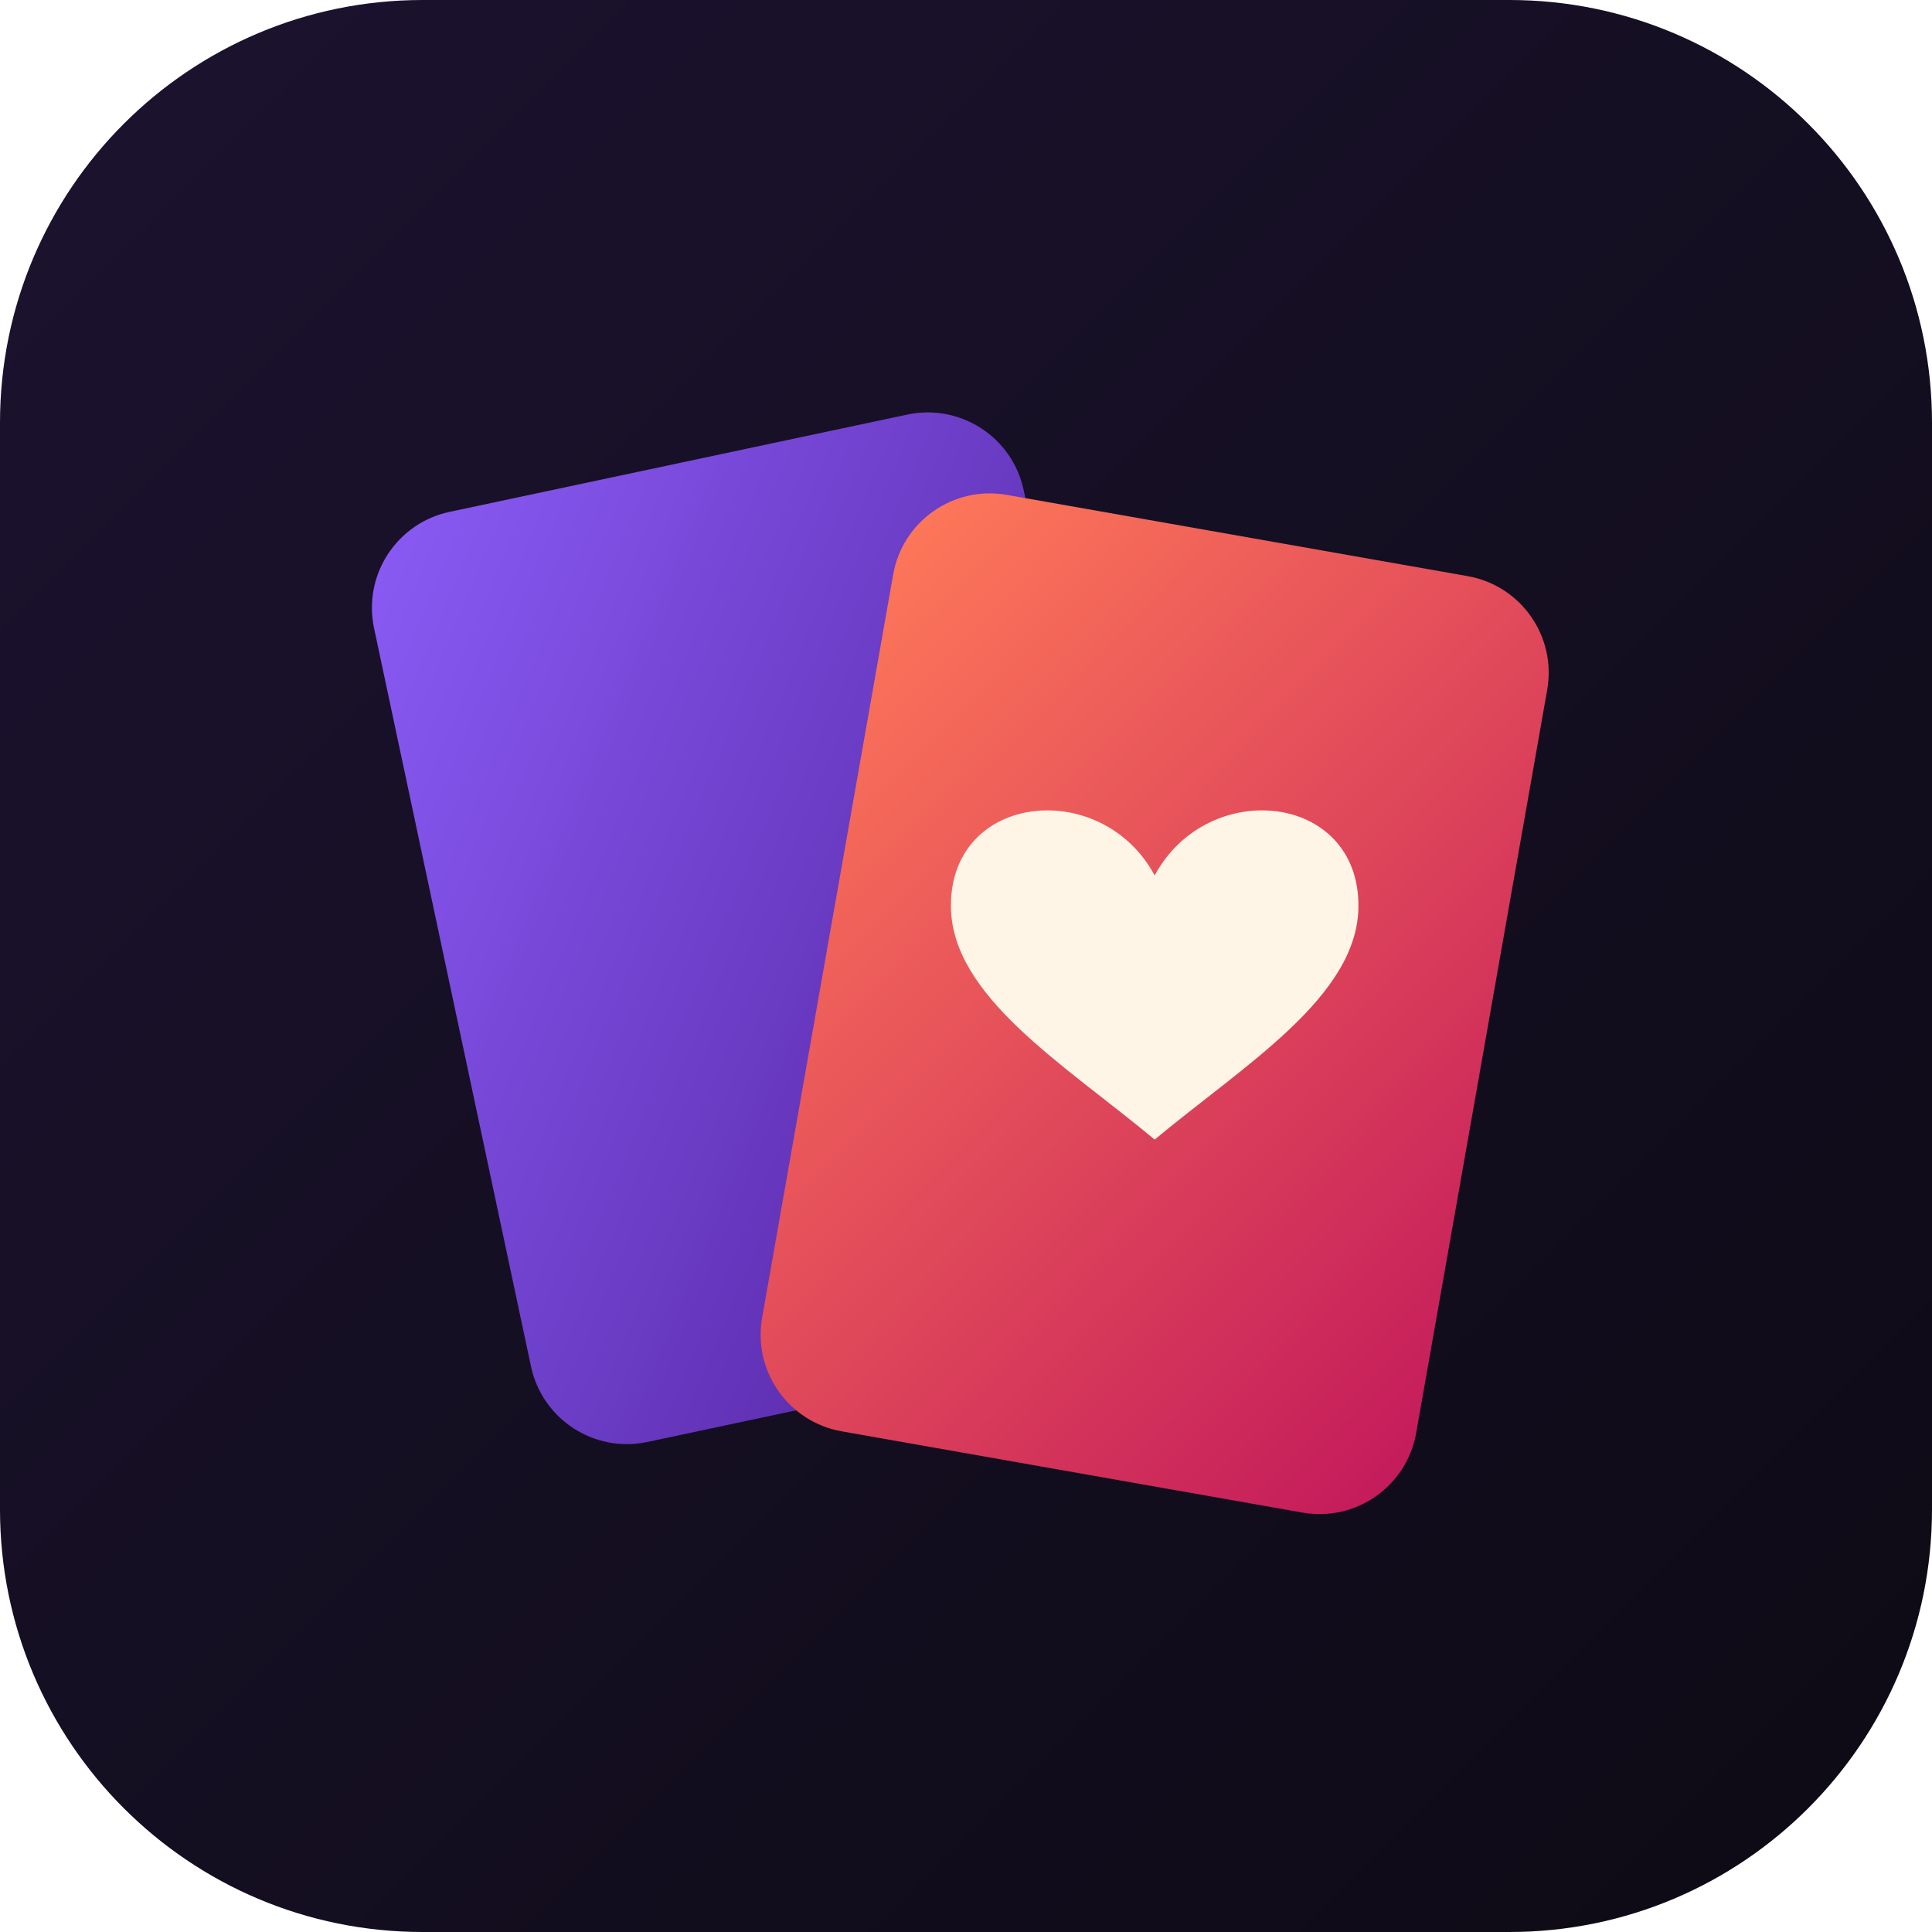
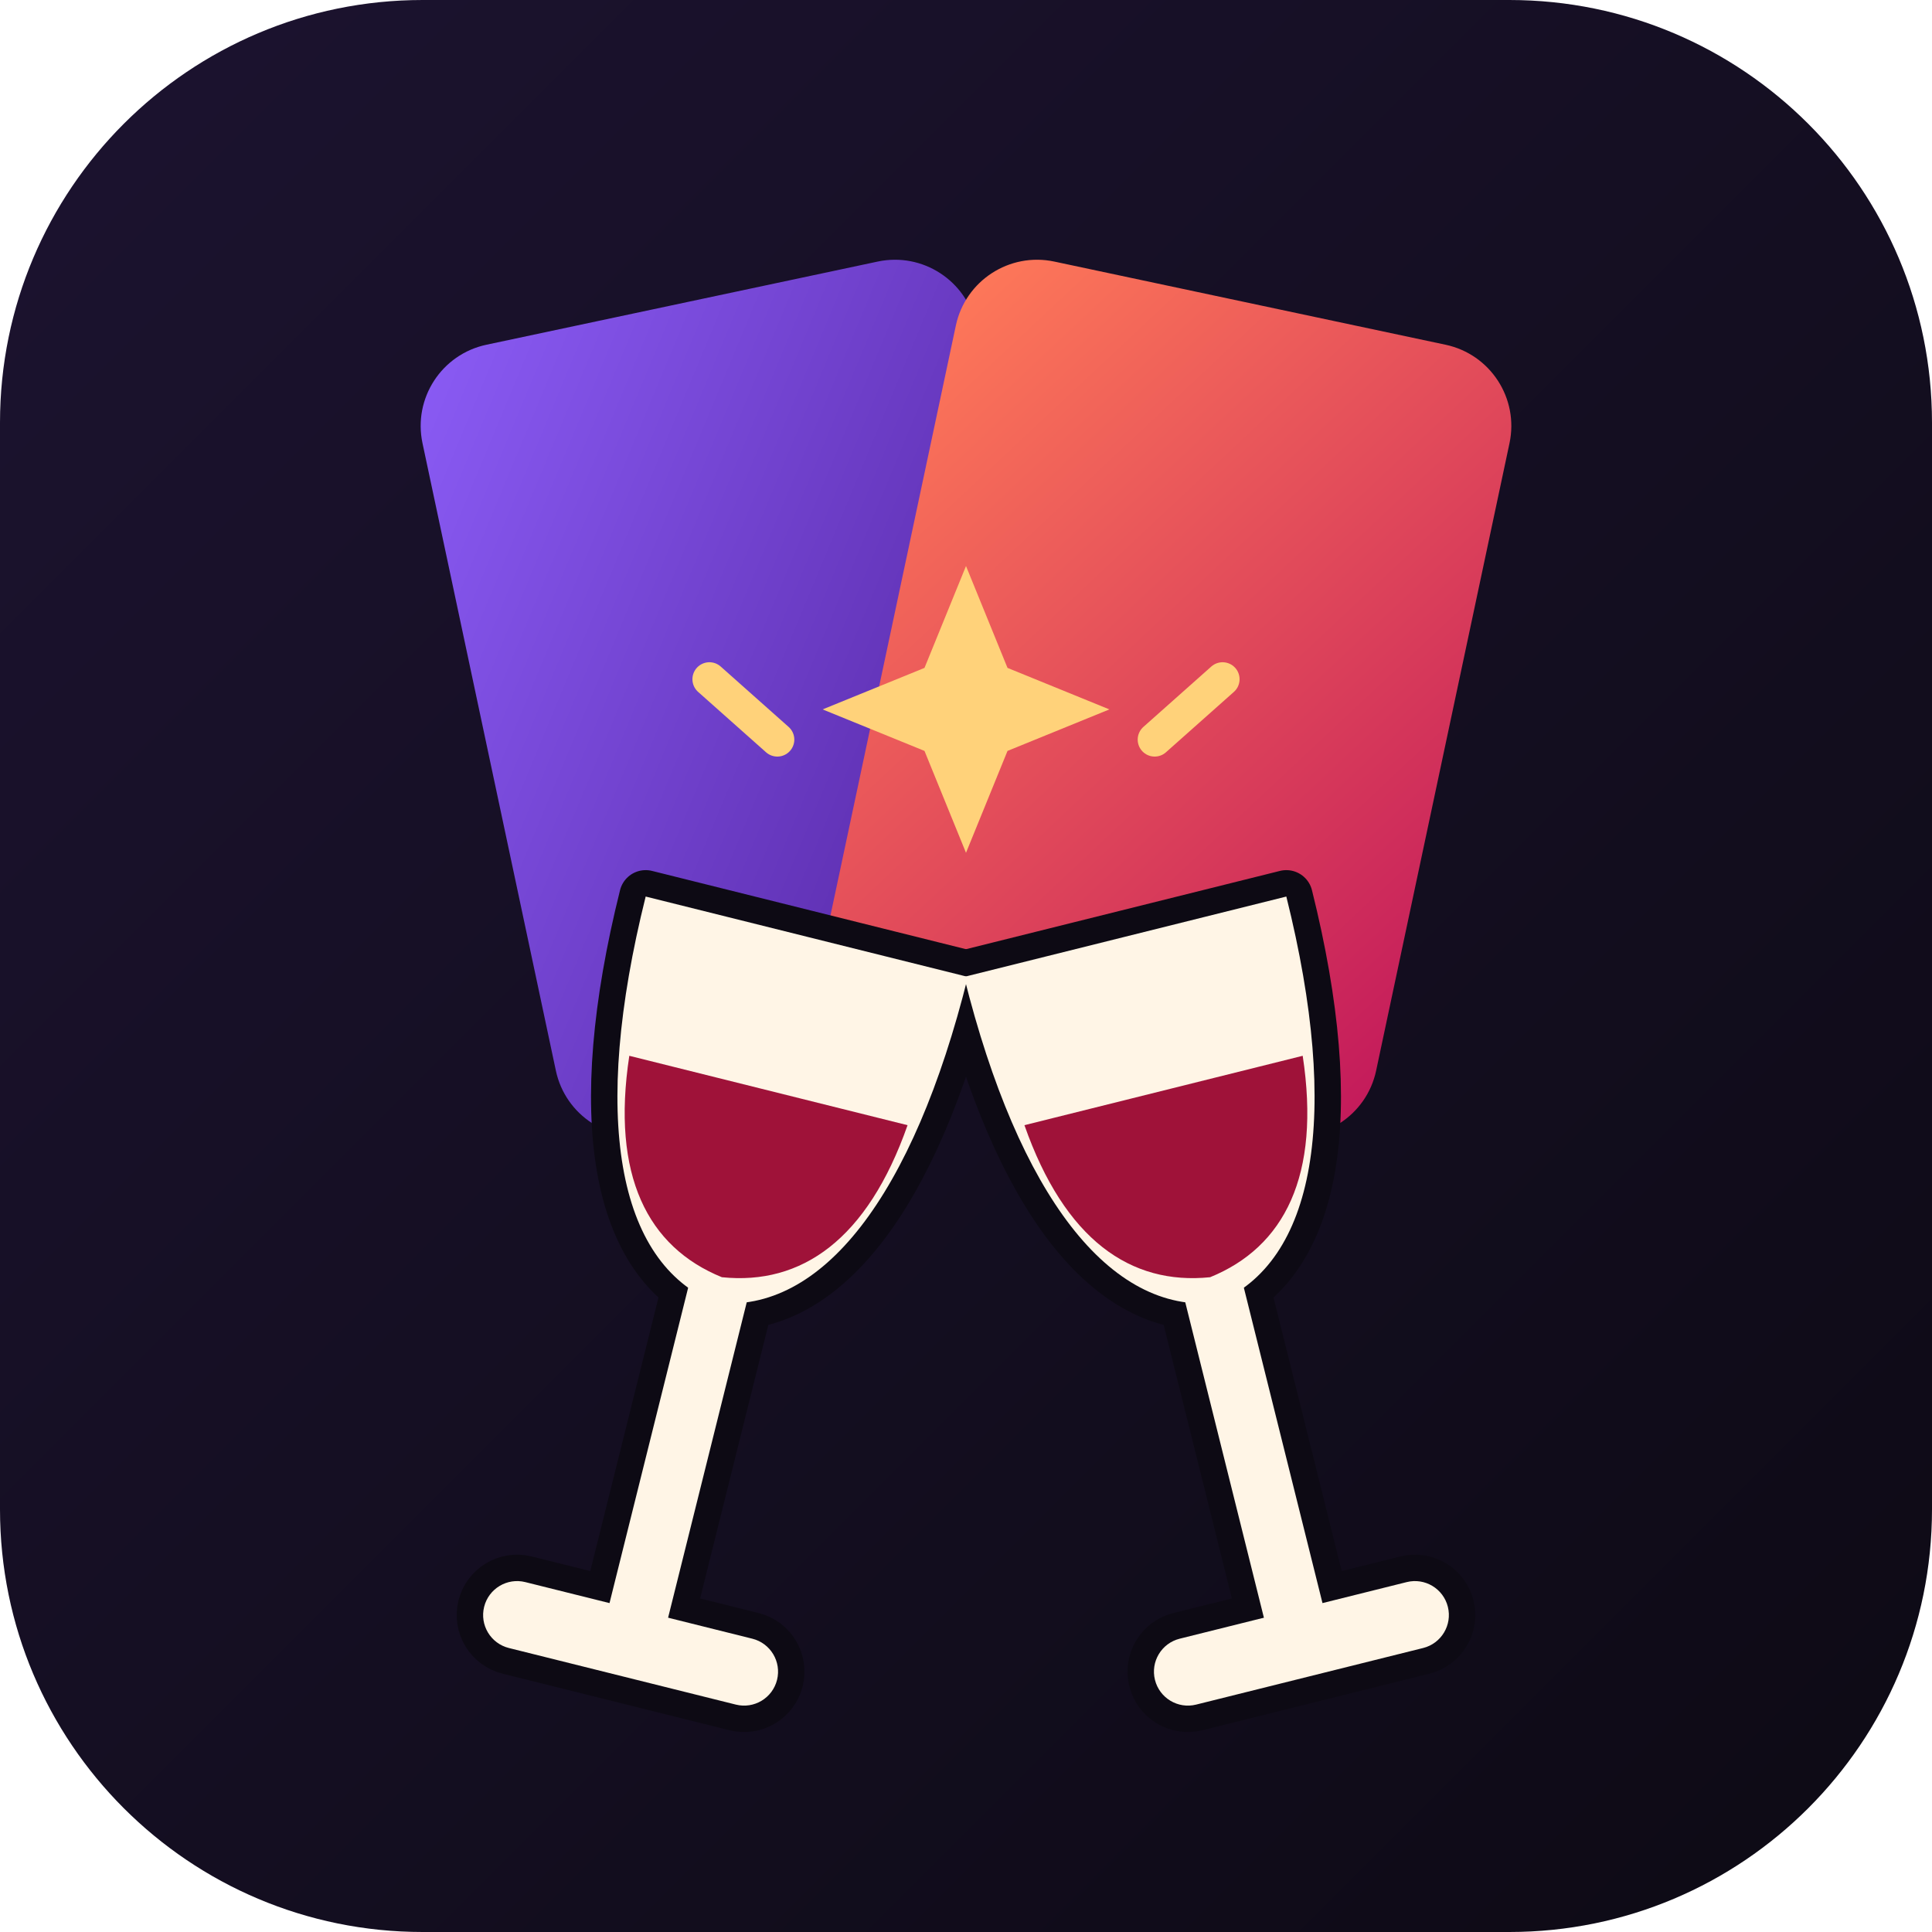
<svg xmlns="http://www.w3.org/2000/svg" viewBox="0 0 512 512">
  <defs>
    <linearGradient id="fondo" x1="0" y1="0" x2="1" y2="1">
      <stop offset="0" stop-color="#1c1330" />
      <stop offset="1" stop-color="#0d0a14" />
    </linearGradient>
    <linearGradient id="carta1" x1="0" y1="0" x2="1" y2="1">
      <stop offset="0" stop-color="#ff7a59" />
      <stop offset="1" stop-color="#c2185b" />
    </linearGradient>
    <linearGradient id="carta2" x1="0" y1="0" x2="1" y2="1">
      <stop offset="0" stop-color="#8b5cf6" />
      <stop offset="1" stop-color="#4c1d95" />
    </linearGradient>
+     <g id="copa">
+       <path d="M-44,-210 L44,-210 C44,-150 28,-114 0,-110 C-28,-114 -44,-150 -44,-210 Z" fill="#fff5e6" />
+       <path d="M-38,-168 L38,-168 C35,-136 21,-120 0,-117 C-21,-120 -35,-136 -38,-168 Z" fill="#9f1239" />
+       <rect x="-8" y="-114" width="16" height="96" fill="#fff5e6" />
+       <rect x="-40" y="-26" width="80" height="18" rx="9" fill="#fff5e6" />
+     </g>
  </defs>
  <rect width="512" height="512" rx="112" fill="url(#fondo)" />
-   <rect x="118" y="120" width="176" height="252" rx="26" fill="url(#carta2)" transform="rotate(-12 206 246)" />
-   <rect x="218" y="140" width="176" height="252" rx="26" fill="url(#carta1)" transform="rotate(10 306 266)" />
-   <path d="M306 232c-14-26-54-22-54 8 0 24 30 42 54 62 24-20 54-38 54-62 0-30-40-34-54-8z" fill="#fff5e6" />
+   <rect x="128" y="78" width="150" height="214" rx="22" fill="url(#carta2)" transform="rotate(-12 203 185)" />
+   <rect x="234" y="78" width="150" height="214" rx="22" fill="url(#carta1)" transform="rotate(12 309 185)" />
+   <g stroke="#0d0a14" stroke-width="14" stroke-linejoin="round">
+     <use href="#copa" transform="translate(163 452) rotate(14)" />
+     <use href="#copa" transform="translate(349 452) rotate(-14)" />
+   </g>
+   <use href="#copa" transform="translate(163 452) rotate(14)" />
+   <use href="#copa" transform="translate(349 452) rotate(-14)" />
+   <path d="M256 150 l11 27 27 11 -27 11 -11 27 -11 -27 -27 -11 27 -11 z" fill="#ffd27a" />
+   <path d="M206 196 l-18 -16 M306 196 l18 -16" stroke="#ffd27a" stroke-width="9" stroke-linecap="round" />
</svg>
